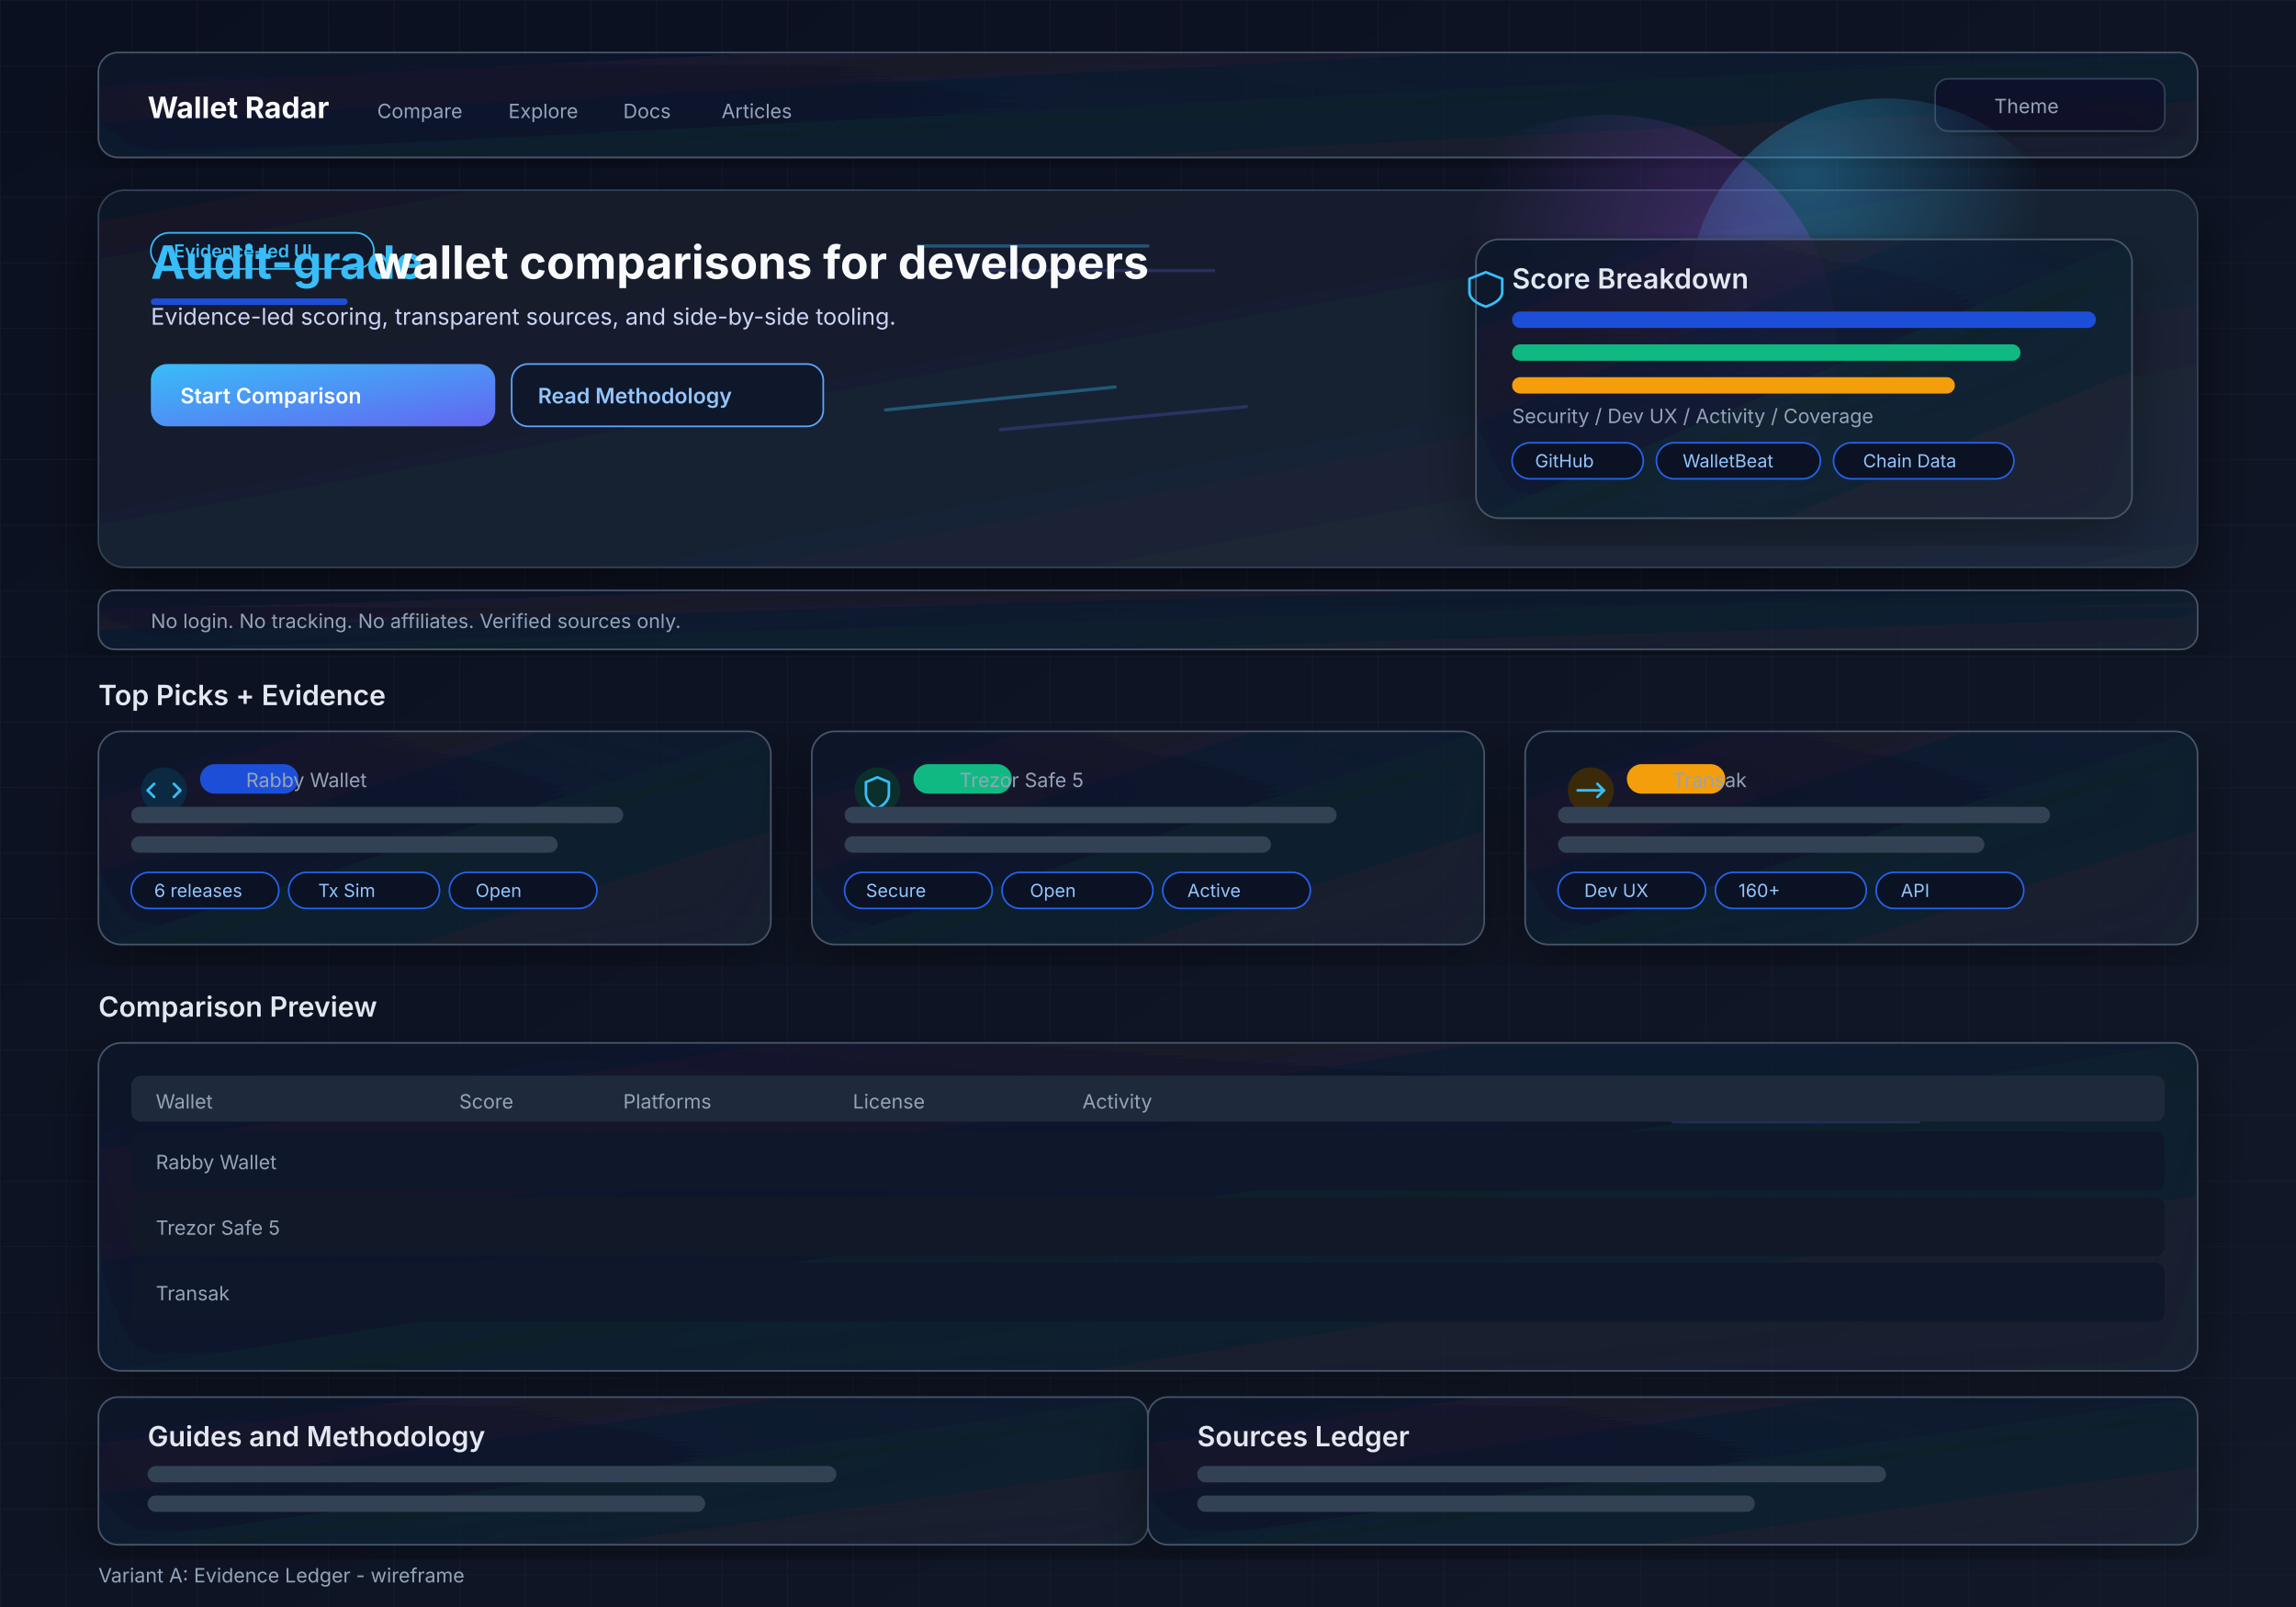
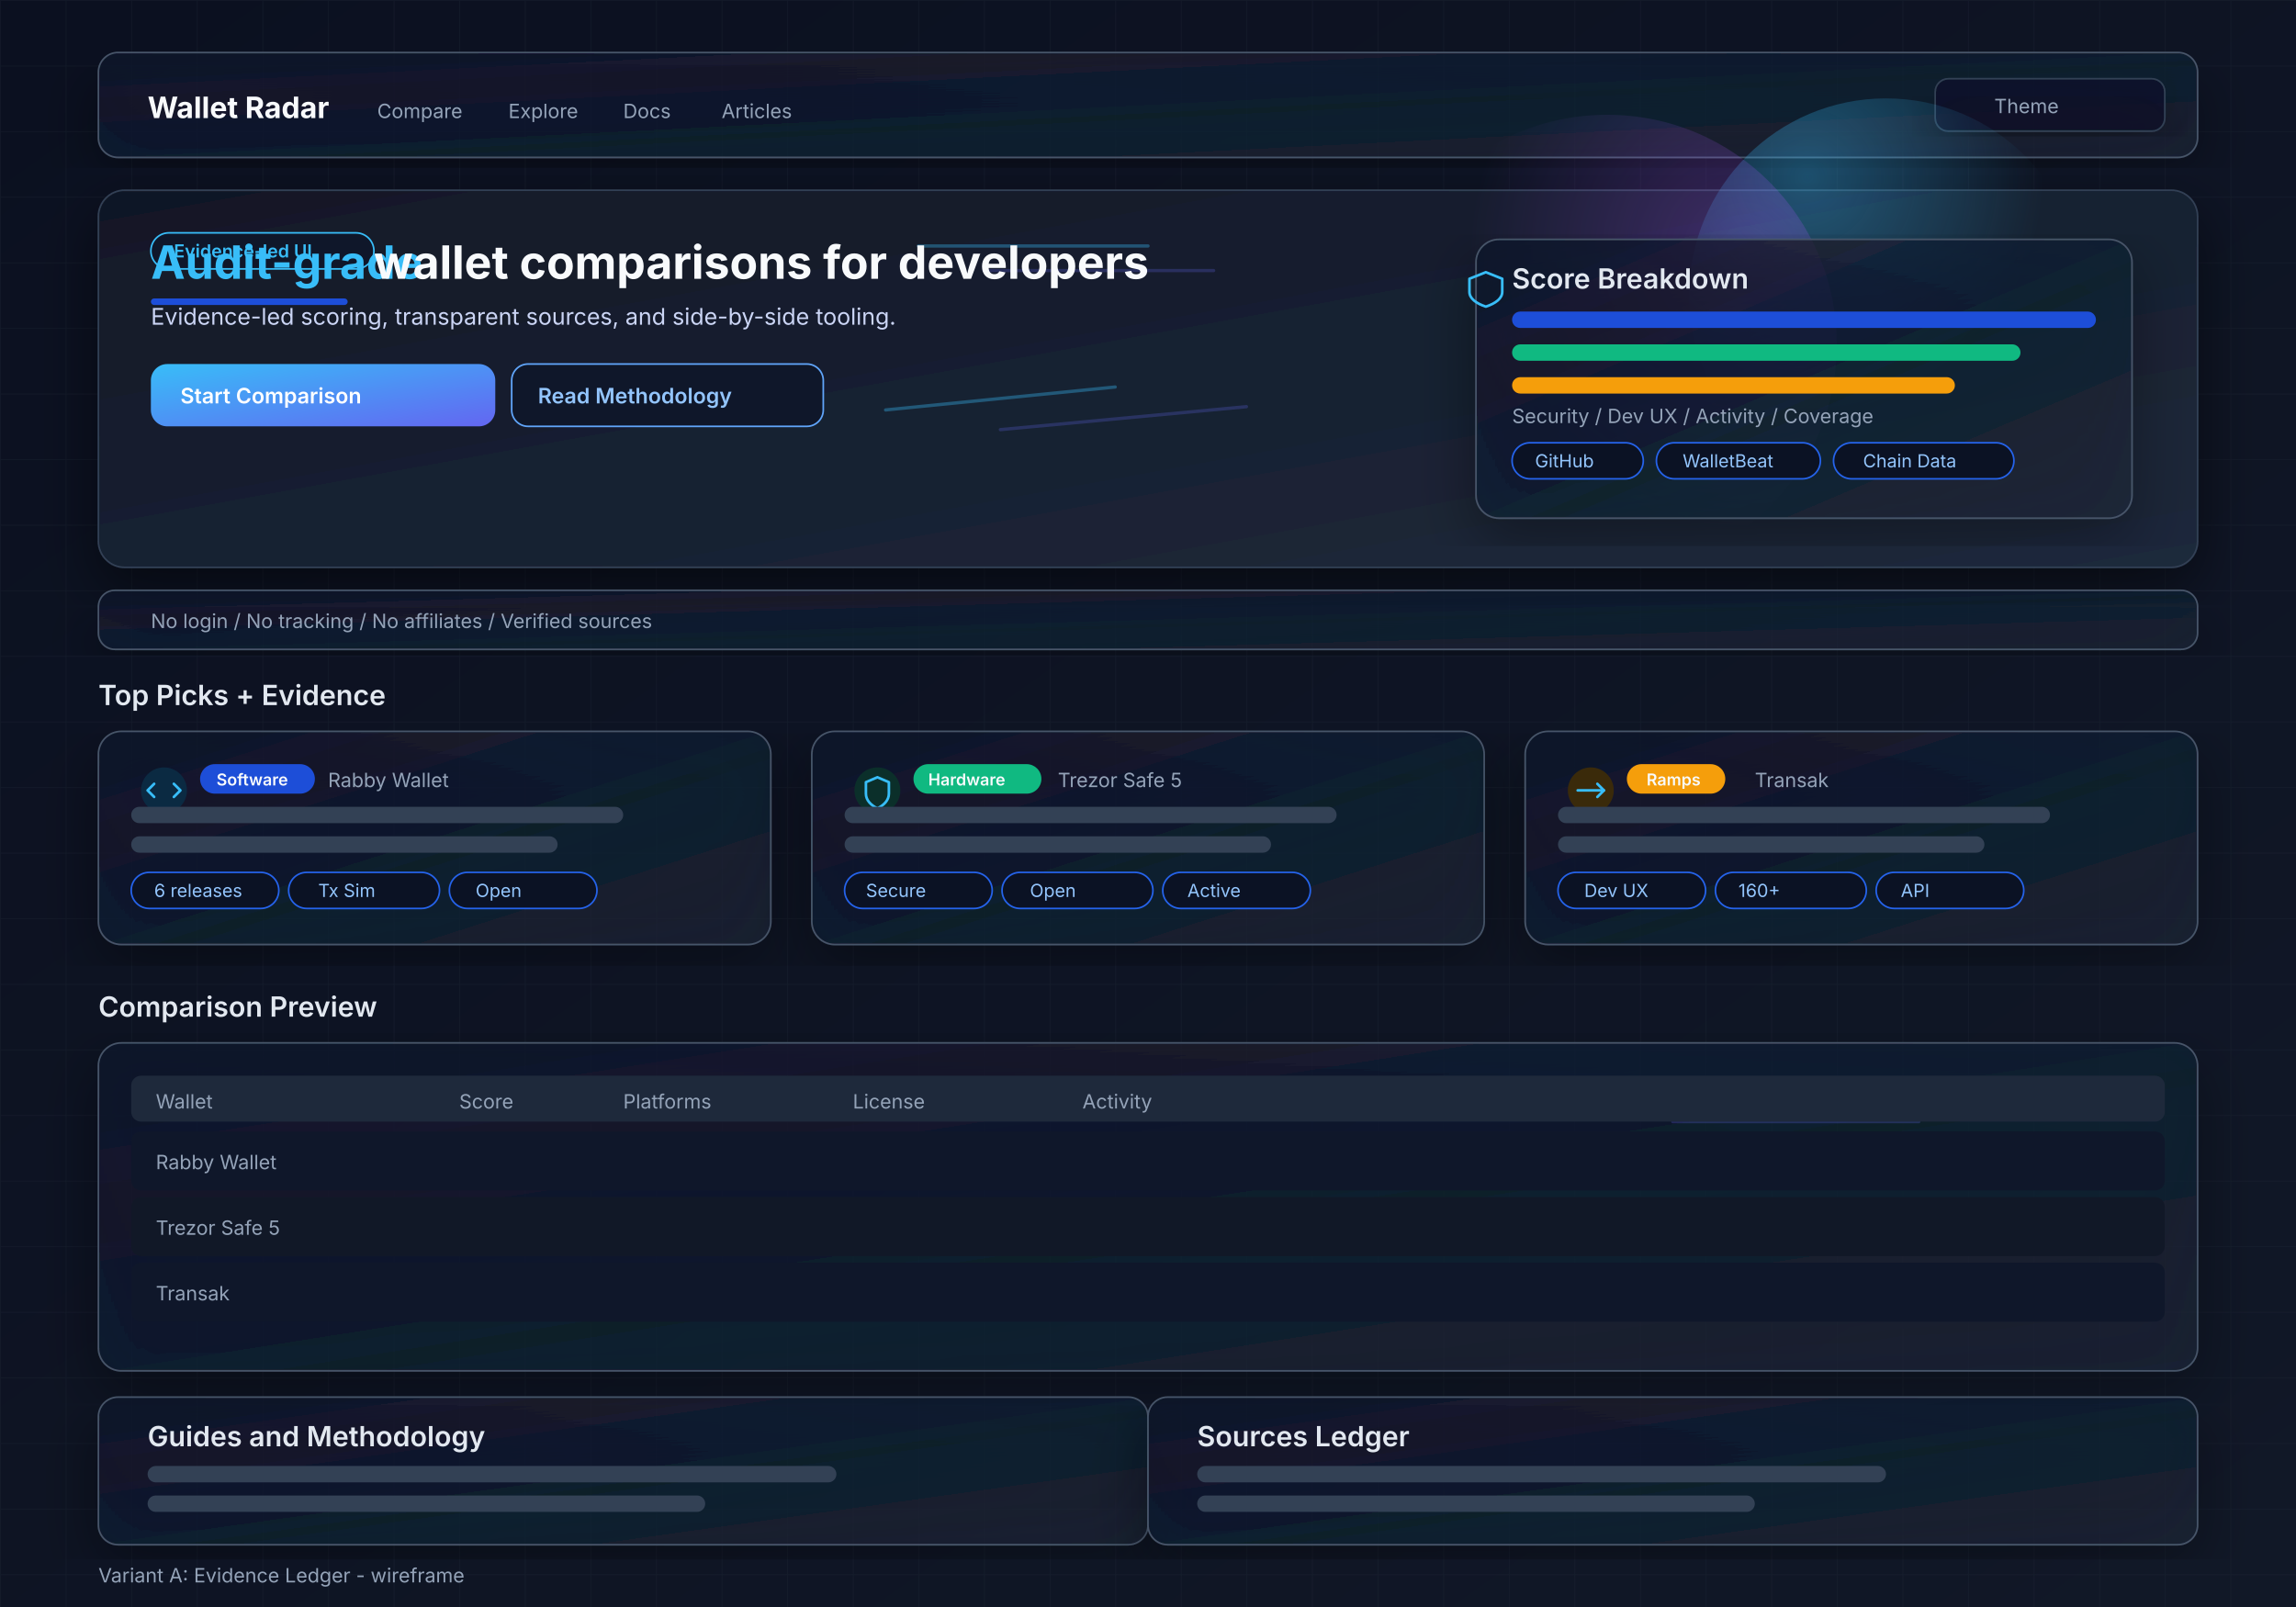
<svg xmlns="http://www.w3.org/2000/svg" width="1400" height="980" viewBox="0 0 1400 980">
  <defs>
    <linearGradient id="bg-gradient" x1="0" y1="0" x2="1" y2="1">
      <stop offset="0%" stop-color="#0b1020" />
      <stop offset="100%" stop-color="#111827" />
    </linearGradient>
    <linearGradient id="hero-gradient" x1="0" y1="0" x2="1" y2="1">
      <stop offset="0%" stop-color="#111827" />
      <stop offset="100%" stop-color="#1e293b" />
    </linearGradient>
    <radialGradient id="glow-blue" cx="0.3" cy="0.2" r="0.6">
      <stop offset="0%" stop-color="#38bdf8" stop-opacity="0.35" />
      <stop offset="100%" stop-color="#38bdf8" stop-opacity="0" />
    </radialGradient>
    <radialGradient id="glow-purple" cx="0.8" cy="0.3" r="0.6">
      <stop offset="0%" stop-color="#a855f7" stop-opacity="0.28" />
      <stop offset="100%" stop-color="#a855f7" stop-opacity="0" />
    </radialGradient>
    <linearGradient id="cta-gradient" x1="0" y1="0" x2="1" y2="1">
      <stop offset="0%" stop-color="#38bdf8" />
      <stop offset="100%" stop-color="#6366f1" />
    </linearGradient>
    <linearGradient id="glass-gradient" x1="0" y1="0" x2="1" y2="1">
      <stop offset="0%" stop-color="#0f172a" stop-opacity="0.85" />
      <stop offset="100%" stop-color="#1e293b" stop-opacity="0.55" />
    </linearGradient>
    <pattern id="grid" width="40" height="40" patternUnits="userSpaceOnUse">
      <path d="M40 0H0V40" fill="none" stroke="#1f2937" stroke-width="1" />
    </pattern>
    <filter id="card-shadow" x="-10%" y="-10%" width="120%" height="120%">
      <feDropShadow dx="0" dy="14" stdDeviation="18" flood-color="#000000" flood-opacity="0.5" />
    </filter>
    <style>
      .bg { fill: url(#bg-gradient); }
      .panel { fill: #0f172a; fill-opacity: 0.7; stroke: #334155; stroke-width: 1; filter: url(#card-shadow); }
      .panel-soft { fill: #111827; fill-opacity: 0.6; stroke: #334155; stroke-width: 1; filter: url(#card-shadow); }
      .hero { fill: url(#hero-gradient); stroke: #334155; stroke-width: 1; filter: url(#card-shadow); }
      .glass { fill: url(#glass-gradient); stroke: #475569; stroke-width: 1; filter: url(#card-shadow); }
      .cta-primary { fill: url(#cta-gradient); }
      .cta-secondary { fill: #0f172a; stroke: #60a5fa; stroke-width: 1; }
      .cta-text { font-size: 13px; font-family: Inter, Arial, sans-serif; fill: #ffffff; font-weight: 600; }
      .cta-secondary-text { font-size: 13px; font-family: Inter, Arial, sans-serif; fill: #93c5fd; font-weight: 600; }
      .badge { fill: #0f172a; stroke: #38bdf8; stroke-width: 1; }
      .badge-text { font-size: 11px; font-family: Inter, Arial, sans-serif; fill: #38bdf8; font-weight: 600; }
      .icon { stroke: #38bdf8; stroke-width: 1.6; fill: none; stroke-linecap: round; stroke-linejoin: round; }
      .motion-line { stroke: #38bdf8; stroke-width: 2; stroke-linecap: round; opacity: 0.35; }
      .motion-line-soft { stroke: #6366f1; stroke-width: 2; stroke-linecap: round; opacity: 0.25; }
      .muted { fill: #334155; }
      .text { font-family: Inter, Arial, sans-serif; fill: #f8fafc; }
      .subtext { font-family: Inter, Arial, sans-serif; fill: #cbd5f5; }
      .label { font-size: 12px; font-family: Inter, Arial, sans-serif; fill: #94a3b8; }
      .title { font-size: 28px; font-weight: 700; font-family: Inter, Arial, sans-serif; fill: #f8fafc; }
      .title-accent { font-size: 28px; font-weight: 700; font-family: Inter, Arial, sans-serif; fill: #38bdf8; }
      .chip { fill: #0b1224; stroke: #2563eb; }
      .chip-text { font-size: 11px; font-family: Inter, Arial, sans-serif; fill: #93c5fd; }
+       .pill-text { font-size: 10px; font-family: Inter, Arial, sans-serif; fill: #f8fafc; font-weight: 600; }
      .accent { fill: #1d4ed8; }
      .accent-2 { fill: #10b981; }
      .accent-3 { fill: #f59e0b; }
      .table-head { fill: #1e293b; }
      .table-row { fill: #0f172a; }
      .table-row-alt { fill: #111827; }
      .icon-bg { fill: #0b2a42; }
      .icon-bg-2 { fill: #0b2f2a; }
      .icon-bg-3 { fill: #3a2a0a; }
      .h2 { font-size: 17px; font-weight: 600; font-family: Inter, Arial, sans-serif; fill: #e2e8f0; }
    </style>
  </defs>
  <rect class="bg" x="0" y="0" width="1400" height="980" />
  <rect x="0" y="0" width="1400" height="980" fill="url(#grid)" opacity="0.35" />
  <rect class="glass" x="60" y="32" width="1280" height="64" rx="12" />
  <text class="text" x="90" y="72" font-size="18" font-weight="700">Wallet Radar</text>
  <text class="label" x="230" y="72">Compare</text>
  <text class="label" x="310" y="72">Explore</text>
  <text class="label" x="380" y="72">Docs</text>
  <text class="label" x="440" y="72">Articles</text>
  <rect class="panel" x="1180" y="48" width="140" height="32" rx="8" />
  <text class="label" x="1216" y="69">Theme</text>
  <rect class="hero" x="60" y="116" width="1280" height="230" rx="16" />
  <circle cx="1150" cy="180" r="120" fill="url(#glow-blue)" />
  <circle cx="980" cy="210" r="140" fill="url(#glow-purple)" />
  <line class="motion-line" x1="560" y1="150" x2="700" y2="150" />
  <line class="motion-line-soft" x1="600" y1="165" x2="740" y2="165" />
  <line class="motion-line" x1="540" y1="250" x2="680" y2="236" />
  <line class="motion-line-soft" x1="610" y1="262" x2="760" y2="248" />
  <rect class="badge" x="92" y="142" width="136" height="22" rx="11" />
  <text class="badge-text" x="106" y="157">Evidence-led UI</text>
  <text class="title-accent" x="92" y="170">Audit-grade</text>
  <text class="title" x="228" y="170">wallet comparisons for developers</text>
  <rect class="accent" x="92" y="182" width="120" height="4" rx="2" />
  <text class="subtext" x="92" y="198" font-size="14">Evidence-led scoring, transparent sources, and side-by-side tooling.</text>
  <rect class="cta-primary" x="92" y="222" width="210" height="38" rx="10" />
  <text class="cta-text" x="110" y="246">Start Comparison</text>
  <rect class="cta-secondary" x="312" y="222" width="190" height="38" rx="10" />
  <text class="cta-secondary-text" x="328" y="246">Read Methodology</text>
  <rect class="glass" x="900" y="146" width="400" height="170" rx="14" />
  <path class="icon" d="M906 166 L916 170 V178 C916 182 912 185 906 187 C900 185 896 182 896 178 V170 Z" />
  <text class="h2" x="922" y="176">Score Breakdown</text>
  <rect class="accent" x="922" y="190" width="356" height="10" rx="5" />
  <rect class="accent-2" x="922" y="210" width="310" height="10" rx="5" />
  <rect class="accent-3" x="922" y="230" width="270" height="10" rx="5" />
  <text class="label" x="922" y="258">Security / Dev UX / Activity / Coverage</text>
  <rect class="chip" x="922" y="270" width="80" height="22" rx="11" />
  <text class="chip-text" x="936" y="285">GitHub</text>
  <rect class="chip" x="1010" y="270" width="100" height="22" rx="11" />
  <text class="chip-text" x="1026" y="285">WalletBeat</text>
  <rect class="chip" x="1118" y="270" width="110" height="22" rx="11" />
  <text class="chip-text" x="1136" y="285">Chain Data</text>
  <rect class="glass" x="60" y="360" width="1280" height="36" rx="10" />
-   <text class="label" x="92" y="383">No login. No tracking. No affiliates. Verified sources only.</text>
+   <text class="label" x="92" y="383">No login / No tracking / No affiliates / Verified sources</text>
  <text class="h2" x="60" y="430">Top Picks + Evidence</text>
  <rect class="glass" x="60" y="446" width="410" height="130" rx="14" />
  <circle class="icon-bg" cx="100" cy="482" r="14" />
  <path class="icon" d="M94 478 L90 482 L94 486" />
  <path class="icon" d="M106 478 L110 482 L106 486" />
-   <rect class="accent" x="122" y="466" width="60" height="18" rx="9" />
-   <text class="label" x="150" y="480">Rabby Wallet</text>
+   <rect class="accent" x="122" y="466" width="70" height="18" rx="9" />
+   <text class="pill-text" x="132" y="479">Software</text>
+   <text class="label" x="200" y="480">Rabby Wallet</text>
  <rect class="muted" x="80" y="492" width="300" height="10" rx="5" />
  <rect class="muted" x="80" y="510" width="260" height="10" rx="5" />
  <rect class="chip" x="80" y="532" width="90" height="22" rx="11" />
  <text class="chip-text" x="94" y="547">6 releases</text>
  <rect class="chip" x="176" y="532" width="92" height="22" rx="11" />
  <text class="chip-text" x="194" y="547">Tx Sim</text>
  <rect class="chip" x="274" y="532" width="90" height="22" rx="11" />
  <text class="chip-text" x="290" y="547">Open</text>
  <rect class="glass" x="495" y="446" width="410" height="130" rx="14" />
  <circle class="icon-bg-2" cx="535" cy="482" r="14" />
  <path class="icon" d="M535 474 L542 477 V484 C542 488 539 491 535 493 C531 491 528 488 528 484 V477 Z" />
-   <rect class="accent-2" x="557" y="466" width="60" height="18" rx="9" />
-   <text class="label" x="585" y="480">Trezor Safe 5</text>
+   <rect class="accent-2" x="557" y="466" width="78" height="18" rx="9" />
+   <text class="pill-text" x="566" y="479">Hardware</text>
+   <text class="label" x="645" y="480">Trezor Safe 5</text>
  <rect class="muted" x="515" y="492" width="300" height="10" rx="5" />
  <rect class="muted" x="515" y="510" width="260" height="10" rx="5" />
  <rect class="chip" x="515" y="532" width="90" height="22" rx="11" />
  <text class="chip-text" x="528" y="547">Secure</text>
  <rect class="chip" x="611" y="532" width="92" height="22" rx="11" />
  <text class="chip-text" x="628" y="547">Open</text>
  <rect class="chip" x="709" y="532" width="90" height="22" rx="11" />
  <text class="chip-text" x="724" y="547">Active</text>
  <rect class="glass" x="930" y="446" width="410" height="130" rx="14" />
  <circle class="icon-bg-3" cx="970" cy="482" r="14" />
  <path class="icon" d="M962 482 H978" />
  <path class="icon" d="M974 478 L978 482 L974 486" />
  <rect class="accent-3" x="992" y="466" width="60" height="18" rx="9" />
-   <text class="label" x="1020" y="480">Transak</text>
+   <text class="pill-text" x="1004" y="479">Ramps</text>
+   <text class="label" x="1070" y="480">Transak</text>
  <rect class="muted" x="950" y="492" width="300" height="10" rx="5" />
  <rect class="muted" x="950" y="510" width="260" height="10" rx="5" />
  <rect class="chip" x="950" y="532" width="90" height="22" rx="11" />
  <text class="chip-text" x="966" y="547">Dev UX</text>
  <rect class="chip" x="1046" y="532" width="92" height="22" rx="11" />
  <text class="chip-text" x="1060" y="547">160+</text>
  <rect class="chip" x="1144" y="532" width="90" height="22" rx="11" />
  <text class="chip-text" x="1159" y="547">API</text>
  <text class="h2" x="60" y="620">Comparison Preview</text>
  <rect class="glass" x="60" y="636" width="1280" height="200" rx="14" />
  <line class="motion-line" x1="1060" y1="668" x2="1210" y2="668" />
  <line class="motion-line-soft" x1="1020" y1="684" x2="1170" y2="684" />
  <rect class="table-head" x="80" y="656" width="1240" height="28" rx="6" />
  <text class="label" x="95" y="676">Wallet</text>
  <text class="label" x="280" y="676">Score</text>
  <text class="label" x="380" y="676">Platforms</text>
  <text class="label" x="520" y="676">License</text>
  <text class="label" x="660" y="676">Activity</text>
  <rect class="table-row" x="80" y="690" width="1240" height="36" rx="6" />
  <rect class="table-row-alt" x="80" y="730" width="1240" height="36" rx="6" />
  <rect class="table-row" x="80" y="770" width="1240" height="36" rx="6" />
  <text class="label" x="95" y="713">Rabby Wallet</text>
  <text class="label" x="95" y="753">Trezor Safe 5</text>
  <text class="label" x="95" y="793">Transak</text>
  <rect class="glass" x="60" y="852" width="640" height="90" rx="12" />
  <text class="h2" x="90" y="882">Guides and Methodology</text>
  <rect class="muted" x="90" y="894" width="420" height="10" rx="5" />
  <rect class="muted" x="90" y="912" width="340" height="10" rx="5" />
  <rect class="glass" x="700" y="852" width="640" height="90" rx="12" />
  <text class="h2" x="730" y="882">Sources Ledger</text>
  <rect class="muted" x="730" y="894" width="420" height="10" rx="5" />
  <rect class="muted" x="730" y="912" width="340" height="10" rx="5" />
  <text class="label" x="60" y="965">Variant A: Evidence Ledger - wireframe</text>
</svg>
